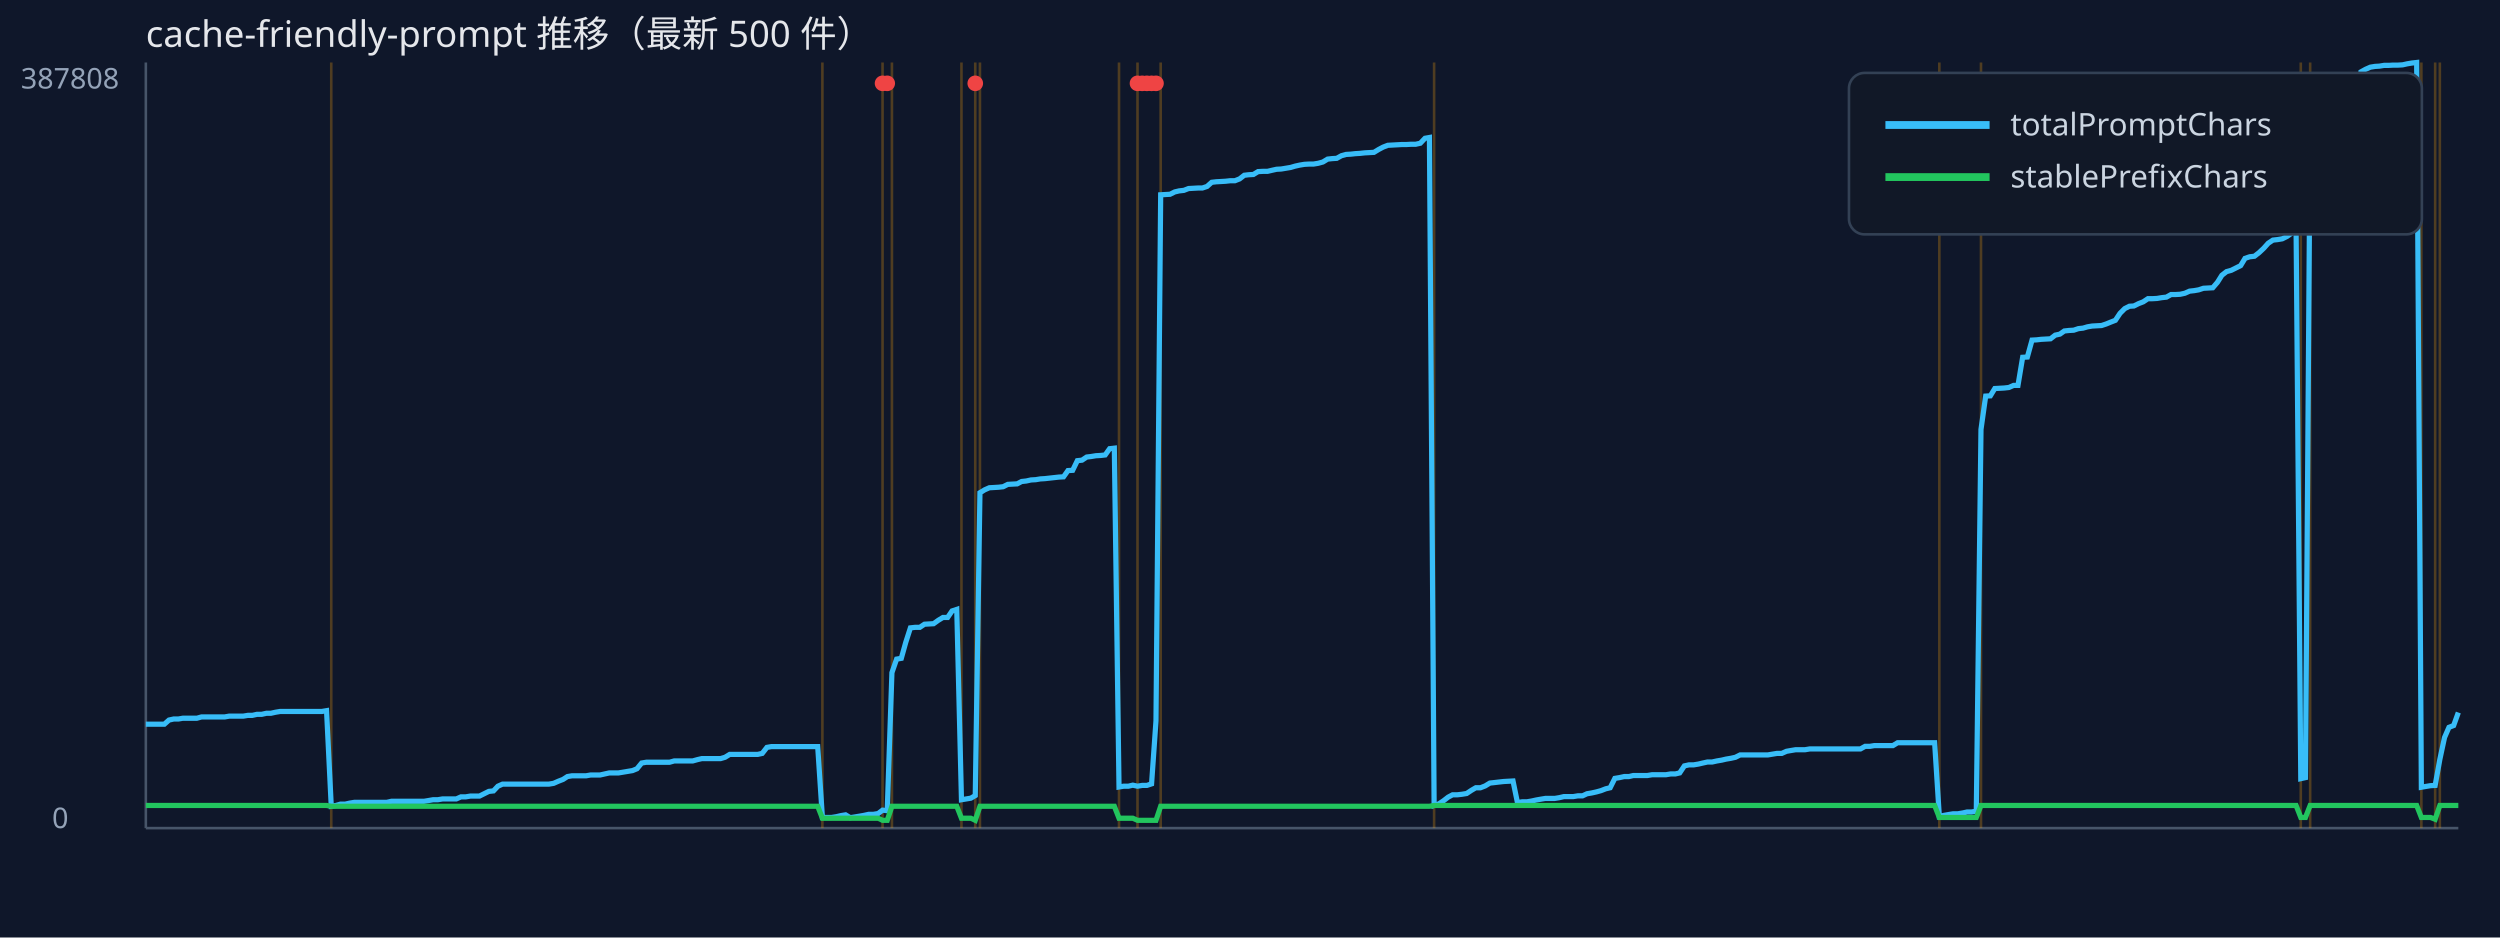
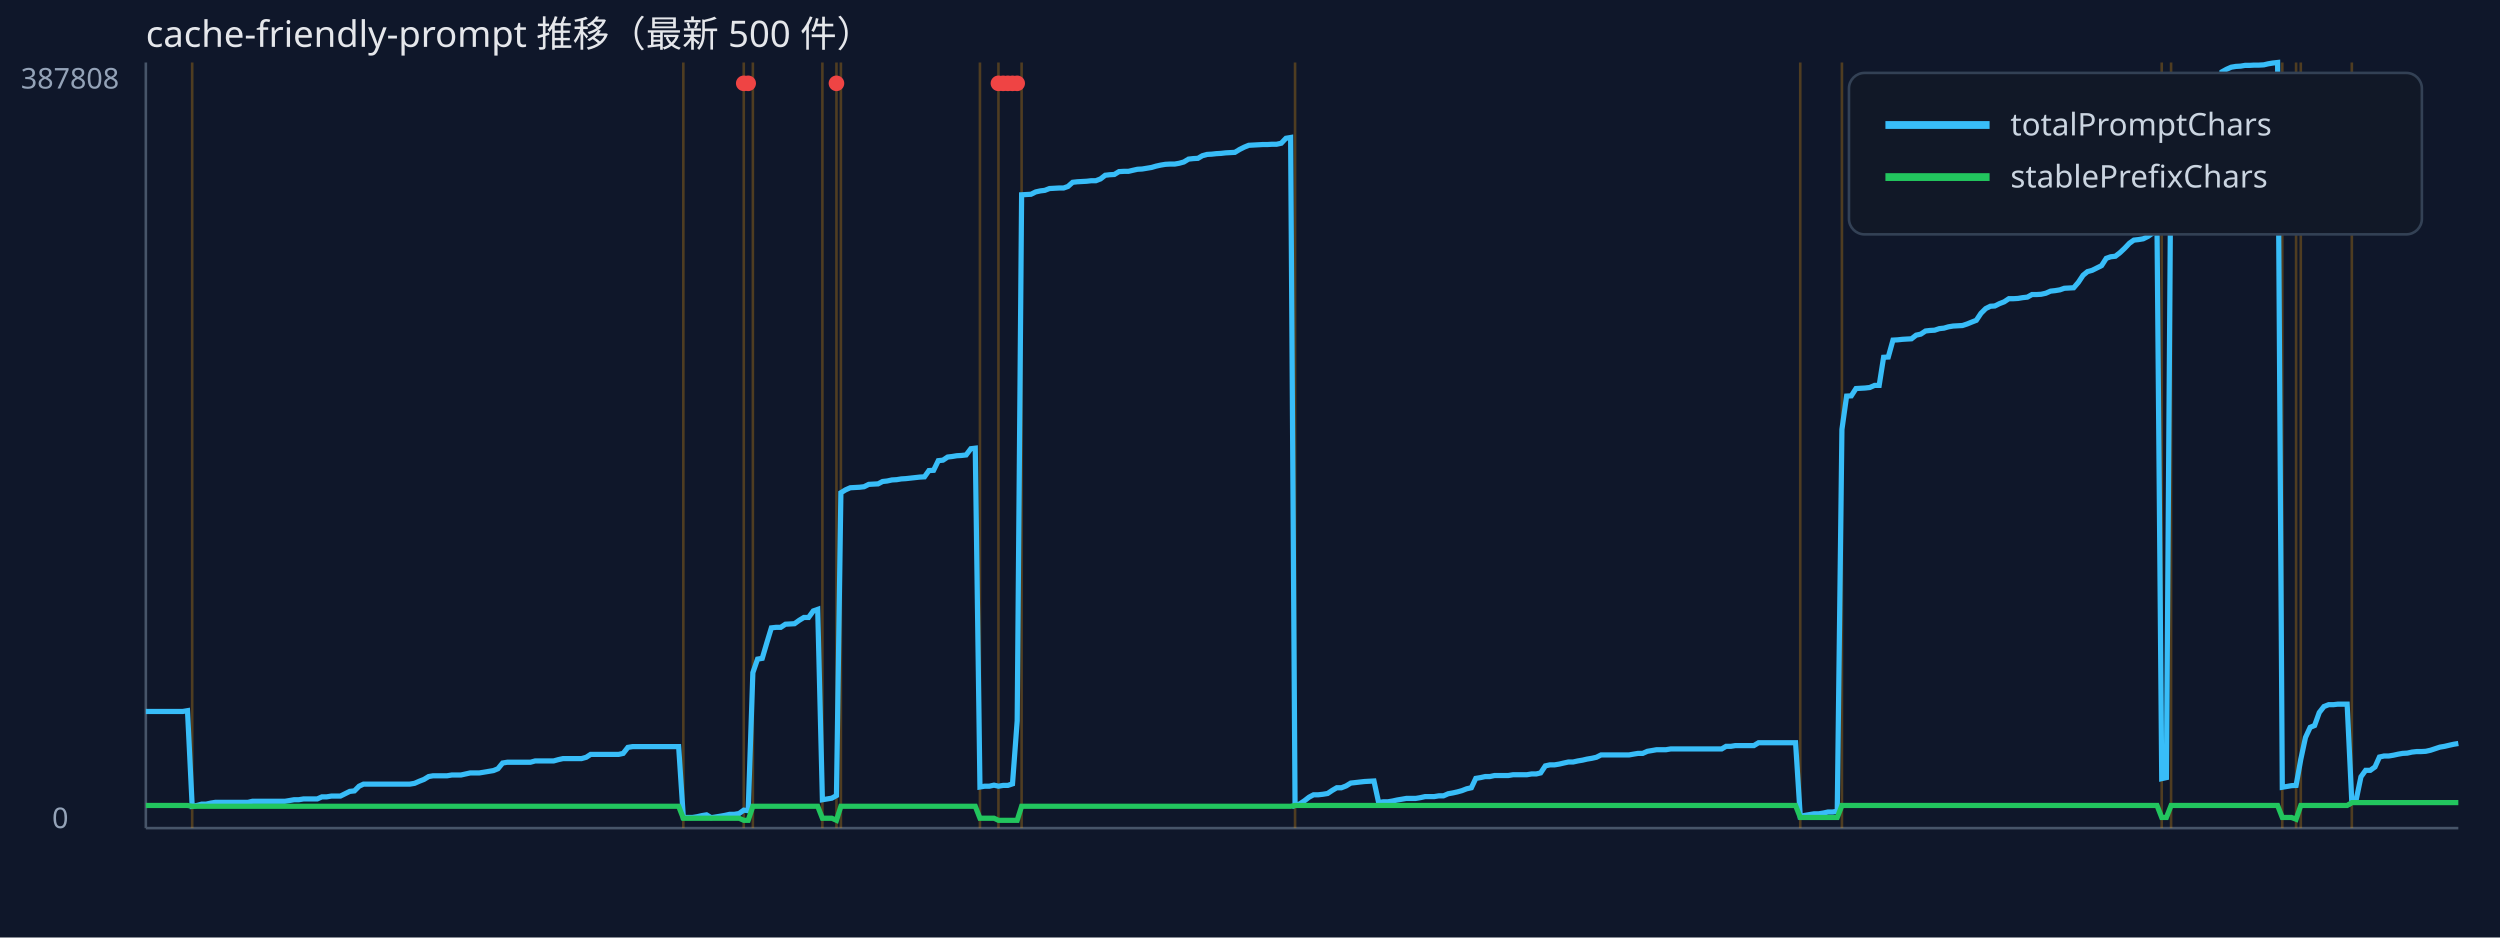
<svg xmlns="http://www.w3.org/2000/svg" width="960" height="360" viewBox="0 0 960 360">
  <rect width="100%" height="100%" fill="#0f172a" />
  <text x="56" y="18" fill="#e5e7eb" font-family="sans-serif" font-size="14">cache-friendly-prompt 推移（最新 500 件）</text>
  <line x1="56" y1="318" x2="944" y2="318" stroke="#475569" />
  <line x1="56" y1="24" x2="56" y2="318" stroke="#475569" />
  <text x="8" y="34" fill="#94a3b8" font-family="sans-serif" font-size="11">387808</text>
  <text x="20" y="318" fill="#94a3b8" font-family="sans-serif" font-size="11">0</text>
-   <line x1="127.2" y1="24" x2="127.2" y2="318" stroke="#f59e0b" stroke-opacity="0.28" />
+   <line x1="73.8" y1="24" x2="73.8" y2="318" stroke="#f59e0b" stroke-opacity="0.28" />
+   <line x1="262.4" y1="24" x2="262.4" y2="318" stroke="#f59e0b" stroke-opacity="0.28" />
+   <line x1="285.6" y1="24" x2="285.6" y2="318" stroke="#f59e0b" stroke-opacity="0.28" />
+   <line x1="289.1" y1="24" x2="289.1" y2="318" stroke="#f59e0b" stroke-opacity="0.28" />
  <line x1="315.8" y1="24" x2="315.8" y2="318" stroke="#f59e0b" stroke-opacity="0.28" />
-   <line x1="338.9" y1="24" x2="338.9" y2="318" stroke="#f59e0b" stroke-opacity="0.28" />
-   <line x1="342.5" y1="24" x2="342.5" y2="318" stroke="#f59e0b" stroke-opacity="0.28" />
-   <line x1="369.2" y1="24" x2="369.2" y2="318" stroke="#f59e0b" stroke-opacity="0.28" />
-   <line x1="374.5" y1="24" x2="374.5" y2="318" stroke="#f59e0b" stroke-opacity="0.28" />
+   <line x1="321.2" y1="24" x2="321.2" y2="318" stroke="#f59e0b" stroke-opacity="0.28" />
+   <line x1="322.9" y1="24" x2="322.9" y2="318" stroke="#f59e0b" stroke-opacity="0.28" />
  <line x1="376.3" y1="24" x2="376.3" y2="318" stroke="#f59e0b" stroke-opacity="0.28" />
-   <line x1="429.7" y1="24" x2="429.7" y2="318" stroke="#f59e0b" stroke-opacity="0.28" />
-   <line x1="436.8" y1="24" x2="436.8" y2="318" stroke="#f59e0b" stroke-opacity="0.28" />
-   <line x1="445.7" y1="24" x2="445.7" y2="318" stroke="#f59e0b" stroke-opacity="0.28" />
-   <line x1="550.7" y1="24" x2="550.7" y2="318" stroke="#f59e0b" stroke-opacity="0.28" />
-   <line x1="744.7" y1="24" x2="744.7" y2="318" stroke="#f59e0b" stroke-opacity="0.28" />
-   <line x1="760.7" y1="24" x2="760.7" y2="318" stroke="#f59e0b" stroke-opacity="0.28" />
+   <line x1="383.4" y1="24" x2="383.4" y2="318" stroke="#f59e0b" stroke-opacity="0.28" />
+   <line x1="392.3" y1="24" x2="392.3" y2="318" stroke="#f59e0b" stroke-opacity="0.28" />
+   <line x1="497.3" y1="24" x2="497.3" y2="318" stroke="#f59e0b" stroke-opacity="0.28" />
+   <line x1="691.3" y1="24" x2="691.3" y2="318" stroke="#f59e0b" stroke-opacity="0.28" />
+   <line x1="707.3" y1="24" x2="707.3" y2="318" stroke="#f59e0b" stroke-opacity="0.28" />
+   <line x1="830.1" y1="24" x2="830.1" y2="318" stroke="#f59e0b" stroke-opacity="0.28" />
+   <line x1="833.7" y1="24" x2="833.7" y2="318" stroke="#f59e0b" stroke-opacity="0.28" />
+   <line x1="876.4" y1="24" x2="876.4" y2="318" stroke="#f59e0b" stroke-opacity="0.28" />
+   <line x1="881.7" y1="24" x2="881.7" y2="318" stroke="#f59e0b" stroke-opacity="0.28" />
  <line x1="883.5" y1="24" x2="883.5" y2="318" stroke="#f59e0b" stroke-opacity="0.28" />
-   <line x1="887.1" y1="24" x2="887.1" y2="318" stroke="#f59e0b" stroke-opacity="0.28" />
-   <line x1="929.8" y1="24" x2="929.8" y2="318" stroke="#f59e0b" stroke-opacity="0.28" />
-   <line x1="935.1" y1="24" x2="935.1" y2="318" stroke="#f59e0b" stroke-opacity="0.28" />
-   <line x1="936.9" y1="24" x2="936.9" y2="318" stroke="#f59e0b" stroke-opacity="0.28" />
-   <polyline fill="none" stroke="#38bdf8" stroke-width="2" points="56.0,278.1 57.8,278.1 59.6,278.1 61.3,278.1 63.1,278.1 64.9,276.5 66.7,276.1 68.5,276.1 70.2,275.8 72.0,275.8 73.8,275.8 75.6,275.8 77.4,275.3 79.1,275.3 80.9,275.3 82.7,275.3 84.5,275.3 86.3,275.3 88.0,275.0 89.8,275.0 91.6,275.0 93.4,275.0 95.2,274.7 96.9,274.7 98.7,274.3 100.5,274.3 102.3,273.9 104.0,273.9 105.8,273.5 107.6,273.2 109.4,273.2 111.2,273.2 112.9,273.2 114.7,273.2 116.5,273.2 118.3,273.2 120.1,273.2 121.8,273.2 123.6,273.2 125.4,272.9 127.2,309.6 129.0,309.3 130.7,308.8 132.5,308.8 134.3,308.4 136.1,308.1 137.9,308.1 139.6,308.1 141.4,308.1 143.2,308.1 145.0,308.1 146.8,308.1 148.5,308.1 150.3,307.7 152.1,307.7 153.9,307.7 155.7,307.7 157.4,307.7 159.2,307.7 161.0,307.7 162.8,307.7 164.6,307.4 166.3,307.1 168.1,307.1 169.9,306.8 171.7,306.8 173.5,306.8 175.2,306.8 177.0,306.0 178.8,306.0 180.6,305.7 182.3,305.7 184.1,305.7 185.9,304.8 187.7,303.9 189.5,303.7 191.2,301.9 193.0,301.1 194.8,301.1 196.6,301.1 198.4,301.1 200.1,301.1 201.9,301.1 203.7,301.1 205.5,301.1 207.3,301.1 209.0,301.1 210.8,301.1 212.6,300.8 214.4,300.0 216.2,299.3 217.9,298.2 219.7,297.9 221.5,297.9 223.3,297.9 225.1,297.9 226.8,297.6 228.6,297.6 230.4,297.6 232.2,297.2 234.0,296.8 235.7,296.8 237.5,296.8 239.3,296.5 241.1,296.2 242.9,295.9 244.6,295.2 246.4,293.0 248.2,292.7 250.0,292.7 251.8,292.7 253.5,292.7 255.3,292.7 257.1,292.7 258.9,292.2 260.6,292.2 262.4,292.2 264.2,292.2 266.0,292.2 267.8,291.7 269.5,291.3 271.3,291.3 273.1,291.3 274.9,291.3 276.7,291.3 278.4,290.8 280.2,289.7 282.0,289.7 283.8,289.7 285.6,289.7 287.3,289.7 289.1,289.7 290.9,289.7 292.7,289.3 294.5,287.0 296.2,286.7 298.0,286.7 299.8,286.7 301.6,286.7 303.4,286.7 305.1,286.7 306.9,286.7 308.7,286.7 310.5,286.7 312.3,286.7 314.0,286.7 315.8,313.9 317.6,313.9 319.4,313.9 321.2,313.6 322.9,313.2 324.7,312.9 326.5,314.0 328.3,313.7 330.1,313.4 331.8,313.1 333.6,312.7 335.4,312.7 337.2,312.4 338.9,311.1 340.7,311.3 342.5,258.3 344.3,253.1 346.1,252.8 347.8,246.7 349.6,241.1 351.4,240.9 353.2,240.9 355.0,239.7 356.7,239.6 358.5,239.5 360.3,238.2 362.1,237.1 363.9,237.1 365.6,234.6 367.4,234.0 369.2,307.1 371.0,306.8 372.8,306.5 374.5,305.5 376.3,189.2 378.1,188.1 379.9,187.3 381.7,187.2 383.4,187.1 385.2,186.9 387.0,186.0 388.8,185.9 390.6,185.8 392.3,184.9 394.1,184.7 395.9,184.3 397.7,184.2 399.5,183.9 401.2,183.8 403.0,183.6 404.8,183.4 406.6,183.2 408.4,183.1 410.1,180.7 411.9,180.6 413.7,176.9 415.5,176.7 417.3,175.5 419.0,175.3 420.8,175.0 422.6,174.9 424.4,174.7 426.1,172.3 427.9,172.1 429.7,302.2 431.5,301.9 433.3,301.9 435.0,301.5 436.8,301.9 438.6,301.6 440.4,301.6 442.2,301.0 443.9,276.8 445.7,74.8 447.5,74.7 449.3,74.6 451.1,73.7 452.8,73.3 454.6,73.1 456.4,72.4 458.2,72.3 460.0,72.2 461.7,72.2 463.5,71.6 465.3,70.0 467.1,69.8 468.9,69.7 470.6,69.6 472.4,69.4 474.2,69.4 476.0,68.7 477.8,67.3 479.5,67.1 481.3,67.0 483.1,65.9 484.9,65.8 486.7,65.8 488.4,65.4 490.2,65.0 492.0,64.9 493.8,64.6 495.6,64.3 497.3,63.8 499.1,63.4 500.9,63.1 502.7,63.0 504.4,63.0 506.2,62.7 508.0,62.2 509.8,61.1 511.6,60.9 513.3,60.8 515.1,59.8 516.9,59.3 518.7,59.2 520.5,59.0 522.2,58.9 524.0,58.7 525.8,58.6 527.6,58.5 529.4,57.4 531.1,56.5 532.9,55.8 534.7,55.7 536.5,55.6 538.3,55.5 540.0,55.5 541.8,55.4 543.6,55.4 545.4,55.0 547.2,53.1 548.9,52.8 550.7,309.3 552.5,308.7 554.3,307.5 556.1,306.1 557.8,305.2 559.6,305.2 561.4,305.0 563.2,304.7 565.0,303.5 566.7,302.5 568.5,302.5 570.3,301.8 572.1,300.7 573.9,300.5 575.6,300.3 577.4,300.1 579.2,300.0 581.0,299.9 582.7,308.2 584.5,307.9 586.3,307.9 588.1,307.6 589.9,307.2 591.6,306.9 593.4,306.6 595.2,306.6 597.0,306.6 598.8,306.3 600.5,305.9 602.3,305.9 604.1,305.9 605.9,305.6 607.7,305.6 609.4,304.8 611.2,304.5 613.0,304.1 614.8,303.6 616.6,302.9 618.3,302.5 620.1,298.9 621.9,298.6 623.7,298.2 625.5,298.2 627.2,297.8 629.0,297.8 630.8,297.8 632.6,297.8 634.4,297.5 636.1,297.5 637.9,297.5 639.7,297.5 641.5,297.2 643.3,297.2 645.0,296.8 646.8,294.1 648.6,293.7 650.4,293.7 652.2,293.4 653.9,293.0 655.7,292.6 657.5,292.6 659.3,292.2 661.1,291.9 662.8,291.5 664.6,291.2 666.4,290.8 668.2,289.9 669.9,289.9 671.7,289.9 673.5,289.9 675.3,289.9 677.1,289.9 678.8,289.9 680.6,289.6 682.4,289.3 684.2,289.3 686.0,288.5 687.7,288.2 689.5,287.9 691.3,287.9 693.1,287.9 694.9,287.6 696.6,287.6 698.4,287.6 700.2,287.6 702.0,287.6 703.8,287.6 705.5,287.6 707.3,287.6 709.1,287.6 710.9,287.6 712.7,287.6 714.4,287.6 716.2,286.6 718.0,286.6 719.8,286.3 721.6,286.3 723.3,286.3 725.1,286.3 726.9,286.3 728.7,285.2 730.5,285.2 732.2,285.2 734.0,285.2 735.8,285.2 737.6,285.2 739.4,285.2 741.1,285.2 742.9,285.2 744.7,313.5 746.5,313.1 748.2,312.8 750.0,312.5 751.8,312.5 753.6,312.2 755.4,311.8 757.1,311.8 758.9,311.5 760.7,164.9 762.5,152.1 764.3,152.0 766.0,149.2 767.8,149.1 769.6,149.0 771.4,148.8 773.2,148.0 774.9,148.0 776.7,137.2 778.5,137.1 780.3,130.6 782.1,130.5 783.8,130.3 785.6,130.2 787.4,130.1 789.2,128.7 791.0,128.3 792.7,127.1 794.5,126.9 796.3,126.8 798.1,126.2 799.9,126.0 801.6,125.5 803.4,125.2 805.2,125.1 807.0,125.0 808.8,124.4 810.5,123.7 812.3,123.0 814.1,120.3 815.9,118.5 817.7,117.6 819.4,117.5 821.2,116.6 823.0,115.9 824.8,114.7 826.5,114.7 828.3,114.6 830.1,114.3 831.9,114.1 833.7,113.1 835.4,113.1 837.2,113.0 839.0,112.6 840.8,111.8 842.6,111.6 844.3,111.3 846.1,110.7 847.9,110.6 849.7,110.5 851.5,108.4 853.2,105.7 855.0,104.3 856.8,103.8 858.6,102.9 860.4,102.0 862.1,99.2 863.9,98.6 865.7,98.4 867.5,97.0 869.3,95.3 871.0,93.4 872.8,92.2 874.6,92.0 876.4,91.7 878.2,90.8 879.9,89.6 881.7,88.1 883.5,299.0 885.3,298.6 887.1,46.3 888.8,45.7 890.6,45.3 892.4,45.1 894.2,45.0 896.0,44.9 897.7,44.8 899.5,44.7 901.3,44.6 903.1,44.5 904.8,44.5 906.6,27.6 908.4,26.6 910.2,25.8 912.0,25.5 913.7,25.4 915.5,25.1 917.3,25.1 919.1,25.0 920.9,25.0 922.6,24.9 924.4,24.5 926.2,24.2 928.0,24.0 929.8,302.3 931.5,302.0 933.3,301.7 935.1,301.6 936.9,291.6 938.7,283.2 940.4,279.3 942.2,278.6 944.0,273.6" />
-   <polyline fill="none" stroke="#22c55e" stroke-width="2" points="56.0,309.3 57.8,309.3 59.6,309.3 61.3,309.3 63.1,309.3 64.9,309.3 66.7,309.3 68.5,309.3 70.2,309.3 72.0,309.3 73.8,309.3 75.6,309.3 77.4,309.3 79.1,309.3 80.9,309.3 82.7,309.3 84.5,309.3 86.3,309.3 88.0,309.3 89.8,309.3 91.6,309.3 93.4,309.3 95.2,309.3 96.9,309.3 98.7,309.3 100.5,309.3 102.3,309.3 104.0,309.3 105.8,309.3 107.6,309.3 109.4,309.3 111.2,309.3 112.9,309.3 114.7,309.3 116.5,309.3 118.3,309.3 120.1,309.3 121.8,309.3 123.6,309.3 125.4,309.3 127.2,309.6 129.0,309.6 130.7,309.6 132.5,309.6 134.3,309.6 136.1,309.6 137.9,309.6 139.6,309.6 141.4,309.6 143.2,309.6 145.0,309.6 146.8,309.6 148.5,309.6 150.3,309.6 152.1,309.6 153.9,309.6 155.7,309.6 157.4,309.6 159.2,309.6 161.0,309.6 162.8,309.6 164.6,309.6 166.3,309.6 168.1,309.6 169.9,309.6 171.7,309.6 173.5,309.6 175.2,309.6 177.0,309.6 178.8,309.6 180.6,309.6 182.3,309.6 184.1,309.6 185.9,309.6 187.7,309.6 189.5,309.6 191.2,309.6 193.0,309.6 194.8,309.6 196.6,309.6 198.4,309.6 200.1,309.6 201.9,309.6 203.7,309.6 205.5,309.6 207.3,309.6 209.0,309.6 210.8,309.6 212.6,309.6 214.4,309.6 216.2,309.6 217.9,309.6 219.7,309.6 221.5,309.6 223.3,309.6 225.1,309.6 226.8,309.6 228.6,309.6 230.4,309.6 232.2,309.6 234.0,309.6 235.7,309.6 237.5,309.6 239.3,309.6 241.1,309.6 242.9,309.6 244.6,309.6 246.4,309.6 248.2,309.6 250.0,309.6 251.8,309.6 253.5,309.6 255.3,309.6 257.1,309.6 258.9,309.6 260.6,309.6 262.4,309.6 264.2,309.6 266.0,309.6 267.8,309.6 269.5,309.6 271.3,309.6 273.1,309.6 274.9,309.6 276.7,309.6 278.4,309.6 280.2,309.6 282.0,309.6 283.8,309.6 285.6,309.6 287.3,309.6 289.1,309.6 290.9,309.6 292.7,309.6 294.5,309.6 296.2,309.6 298.0,309.6 299.8,309.6 301.6,309.6 303.4,309.6 305.1,309.6 306.9,309.6 308.7,309.6 310.5,309.6 312.3,309.6 314.0,309.6 315.8,314.2 317.6,314.2 319.4,314.2 321.2,314.2 322.9,314.2 324.7,314.2 326.5,314.2 328.3,314.2 330.1,314.2 331.8,314.2 333.6,314.2 335.4,314.2 337.2,314.2 338.9,315.0 340.7,315.0 342.5,309.6 344.3,309.6 346.1,309.6 347.8,309.6 349.6,309.6 351.4,309.6 353.2,309.6 355.0,309.6 356.7,309.6 358.5,309.6 360.3,309.6 362.1,309.6 363.9,309.6 365.6,309.6 367.4,309.6 369.2,314.2 371.0,314.2 372.8,314.2 374.5,315.0 376.3,309.6 378.1,309.6 379.9,309.6 381.7,309.6 383.4,309.6 385.2,309.6 387.0,309.6 388.8,309.6 390.6,309.6 392.3,309.6 394.1,309.6 395.9,309.6 397.7,309.6 399.5,309.6 401.2,309.6 403.0,309.6 404.8,309.6 406.6,309.6 408.4,309.6 410.1,309.6 411.9,309.6 413.7,309.6 415.5,309.6 417.3,309.6 419.0,309.6 420.8,309.6 422.6,309.6 424.4,309.6 426.1,309.6 427.9,309.6 429.7,314.2 431.5,314.2 433.3,314.2 435.0,314.2 436.8,315.0 438.6,315.0 440.4,315.0 442.2,315.0 443.9,315.0 445.7,309.6 447.5,309.6 449.3,309.6 451.1,309.6 452.8,309.6 454.6,309.6 456.4,309.6 458.2,309.6 460.0,309.6 461.7,309.6 463.5,309.6 465.3,309.6 467.1,309.6 468.9,309.6 470.6,309.6 472.4,309.6 474.2,309.6 476.0,309.6 477.8,309.6 479.5,309.6 481.3,309.6 483.1,309.6 484.9,309.6 486.7,309.6 488.4,309.6 490.2,309.6 492.0,309.6 493.8,309.6 495.6,309.6 497.3,309.6 499.1,309.6 500.9,309.6 502.7,309.6 504.4,309.6 506.2,309.6 508.0,309.6 509.8,309.6 511.6,309.6 513.3,309.6 515.1,309.6 516.9,309.6 518.7,309.6 520.5,309.6 522.2,309.6 524.0,309.6 525.8,309.6 527.6,309.6 529.4,309.6 531.1,309.6 532.9,309.6 534.7,309.6 536.5,309.6 538.3,309.6 540.0,309.6 541.8,309.6 543.6,309.6 545.4,309.6 547.2,309.6 548.9,309.6 550.7,309.3 552.5,309.3 554.3,309.3 556.1,309.3 557.8,309.3 559.6,309.3 561.4,309.3 563.2,309.3 565.0,309.3 566.7,309.3 568.5,309.3 570.3,309.3 572.1,309.3 573.9,309.3 575.6,309.3 577.4,309.3 579.2,309.3 581.0,309.3 582.7,309.3 584.5,309.3 586.3,309.3 588.1,309.3 589.9,309.3 591.6,309.3 593.4,309.3 595.2,309.3 597.0,309.3 598.8,309.3 600.5,309.3 602.3,309.3 604.1,309.3 605.9,309.3 607.7,309.3 609.4,309.3 611.2,309.3 613.0,309.3 614.8,309.3 616.6,309.3 618.3,309.3 620.1,309.3 621.9,309.3 623.7,309.3 625.5,309.3 627.2,309.3 629.0,309.3 630.8,309.3 632.6,309.3 634.4,309.3 636.1,309.3 637.9,309.3 639.7,309.3 641.5,309.3 643.3,309.3 645.0,309.3 646.8,309.3 648.6,309.3 650.4,309.3 652.2,309.3 653.9,309.3 655.7,309.3 657.5,309.3 659.3,309.3 661.1,309.3 662.8,309.3 664.6,309.3 666.4,309.3 668.2,309.3 669.9,309.3 671.7,309.3 673.5,309.3 675.3,309.3 677.1,309.3 678.8,309.3 680.6,309.3 682.4,309.3 684.2,309.3 686.0,309.3 687.7,309.3 689.5,309.3 691.3,309.3 693.1,309.3 694.9,309.3 696.6,309.3 698.4,309.3 700.2,309.3 702.0,309.3 703.8,309.3 705.5,309.3 707.3,309.3 709.1,309.3 710.9,309.3 712.7,309.3 714.4,309.3 716.2,309.3 718.0,309.3 719.8,309.3 721.6,309.3 723.3,309.3 725.1,309.3 726.9,309.3 728.7,309.3 730.5,309.3 732.2,309.3 734.0,309.3 735.8,309.3 737.6,309.3 739.4,309.3 741.1,309.3 742.9,309.3 744.7,313.9 746.5,313.9 748.2,313.9 750.0,313.9 751.8,313.9 753.6,313.9 755.4,313.9 757.1,313.9 758.9,313.9 760.7,309.3 762.5,309.3 764.3,309.3 766.0,309.3 767.8,309.3 769.6,309.3 771.4,309.3 773.2,309.3 774.9,309.3 776.7,309.3 778.5,309.3 780.3,309.3 782.1,309.3 783.8,309.3 785.6,309.3 787.4,309.3 789.2,309.3 791.0,309.3 792.7,309.3 794.5,309.3 796.3,309.3 798.1,309.3 799.9,309.3 801.6,309.3 803.4,309.3 805.2,309.3 807.0,309.3 808.8,309.3 810.5,309.3 812.3,309.3 814.1,309.3 815.9,309.3 817.7,309.3 819.4,309.3 821.2,309.3 823.0,309.3 824.8,309.3 826.5,309.3 828.3,309.3 830.1,309.3 831.9,309.3 833.7,309.3 835.4,309.3 837.2,309.3 839.0,309.3 840.8,309.3 842.6,309.3 844.3,309.3 846.1,309.3 847.9,309.3 849.7,309.3 851.5,309.3 853.2,309.3 855.0,309.3 856.8,309.3 858.6,309.3 860.4,309.3 862.1,309.3 863.9,309.3 865.7,309.3 867.5,309.3 869.3,309.3 871.0,309.3 872.8,309.3 874.6,309.3 876.4,309.3 878.2,309.3 879.9,309.3 881.7,309.3 883.5,313.9 885.3,313.9 887.1,309.3 888.8,309.3 890.6,309.3 892.4,309.3 894.2,309.3 896.0,309.3 897.7,309.3 899.5,309.3 901.3,309.3 903.1,309.3 904.8,309.3 906.6,309.3 908.4,309.3 910.2,309.3 912.0,309.3 913.7,309.3 915.5,309.3 917.3,309.3 919.1,309.3 920.9,309.3 922.6,309.3 924.4,309.3 926.2,309.3 928.0,309.3 929.8,313.9 931.5,313.9 933.3,313.9 935.1,314.6 936.9,309.3 938.7,309.3 940.4,309.3 942.2,309.3 944.0,309.3" />
-   <circle cx="338.9" cy="32" r="3" fill="#ef4444" />
-   <circle cx="340.7" cy="32" r="3" fill="#ef4444" />
-   <circle cx="374.5" cy="32" r="3" fill="#ef4444" />
-   <circle cx="436.8" cy="32" r="3" fill="#ef4444" />
-   <circle cx="438.6" cy="32" r="3" fill="#ef4444" />
-   <circle cx="440.4" cy="32" r="3" fill="#ef4444" />
-   <circle cx="442.2" cy="32" r="3" fill="#ef4444" />
-   <circle cx="443.9" cy="32" r="3" fill="#ef4444" />
+   <line x1="903.1" y1="24" x2="903.1" y2="318" stroke="#f59e0b" stroke-opacity="0.28" />
+   <polyline fill="none" stroke="#38bdf8" stroke-width="2" points="56.0,273.2 57.8,273.2 59.6,273.2 61.3,273.2 63.1,273.2 64.9,273.2 66.7,273.2 68.5,273.2 70.2,273.2 72.0,272.9 73.8,309.6 75.6,309.3 77.4,308.8 79.1,308.8 80.9,308.4 82.7,308.1 84.5,308.1 86.3,308.1 88.0,308.1 89.8,308.1 91.6,308.1 93.4,308.1 95.2,308.1 96.9,307.7 98.7,307.7 100.5,307.7 102.3,307.7 104.0,307.7 105.8,307.7 107.6,307.7 109.4,307.7 111.2,307.4 112.9,307.1 114.7,307.1 116.5,306.8 118.3,306.8 120.1,306.8 121.8,306.8 123.6,306.0 125.4,306.0 127.2,305.7 129.0,305.7 130.7,305.7 132.5,304.8 134.3,303.9 136.1,303.7 137.9,301.9 139.6,301.1 141.4,301.1 143.2,301.1 145.0,301.1 146.8,301.1 148.5,301.1 150.3,301.1 152.1,301.1 153.9,301.1 155.7,301.1 157.4,301.1 159.2,300.8 161.0,300.0 162.8,299.3 164.6,298.2 166.3,297.9 168.1,297.9 169.9,297.9 171.7,297.9 173.5,297.6 175.2,297.6 177.0,297.6 178.8,297.2 180.6,296.8 182.3,296.8 184.1,296.8 185.9,296.5 187.7,296.2 189.5,295.9 191.2,295.2 193.0,293.0 194.8,292.7 196.6,292.7 198.4,292.7 200.1,292.7 201.9,292.7 203.7,292.7 205.5,292.2 207.3,292.2 209.0,292.2 210.8,292.2 212.6,292.2 214.4,291.7 216.2,291.3 217.9,291.3 219.7,291.3 221.5,291.3 223.3,291.3 225.1,290.8 226.8,289.7 228.6,289.7 230.4,289.7 232.2,289.7 234.0,289.7 235.7,289.7 237.5,289.7 239.3,289.3 241.1,287.0 242.9,286.7 244.6,286.7 246.4,286.7 248.2,286.7 250.0,286.7 251.8,286.7 253.5,286.7 255.3,286.7 257.1,286.7 258.9,286.7 260.6,286.7 262.4,313.9 264.2,313.9 266.0,313.9 267.8,313.6 269.5,313.2 271.3,312.9 273.1,314.0 274.9,313.7 276.7,313.4 278.4,313.1 280.2,312.7 282.0,312.7 283.8,312.4 285.6,311.1 287.3,311.3 289.1,258.3 290.9,253.1 292.7,252.8 294.5,246.7 296.2,241.1 298.0,240.9 299.8,240.9 301.6,239.7 303.4,239.6 305.1,239.5 306.9,238.2 308.7,237.1 310.5,237.1 312.3,234.6 314.0,234.0 315.8,307.1 317.6,306.8 319.4,306.5 321.2,305.5 322.9,189.2 324.7,188.1 326.5,187.3 328.3,187.2 330.1,187.1 331.8,186.9 333.6,186.0 335.4,185.9 337.2,185.8 338.9,184.9 340.7,184.7 342.5,184.3 344.3,184.2 346.1,183.9 347.8,183.8 349.6,183.6 351.4,183.4 353.2,183.2 355.0,183.1 356.7,180.7 358.5,180.6 360.3,176.9 362.1,176.7 363.9,175.5 365.6,175.3 367.4,175.0 369.2,174.9 371.0,174.7 372.8,172.3 374.5,172.1 376.3,302.2 378.1,301.9 379.9,301.9 381.7,301.5 383.4,301.9 385.2,301.6 387.0,301.6 388.8,301.0 390.6,276.8 392.3,74.8 394.1,74.7 395.9,74.6 397.7,73.7 399.5,73.3 401.2,73.1 403.0,72.4 404.8,72.3 406.6,72.2 408.4,72.2 410.1,71.6 411.9,70.0 413.7,69.8 415.5,69.7 417.3,69.6 419.0,69.4 420.8,69.4 422.6,68.7 424.4,67.3 426.1,67.1 427.9,67.0 429.7,65.9 431.5,65.8 433.3,65.8 435.0,65.4 436.8,65.0 438.6,64.9 440.4,64.6 442.2,64.3 443.9,63.8 445.7,63.4 447.5,63.1 449.3,63.0 451.1,63.0 452.8,62.7 454.6,62.2 456.4,61.1 458.2,60.9 460.0,60.8 461.7,59.8 463.5,59.3 465.3,59.2 467.1,59.0 468.9,58.9 470.6,58.7 472.4,58.6 474.2,58.5 476.0,57.4 477.8,56.5 479.5,55.8 481.3,55.7 483.1,55.6 484.9,55.5 486.7,55.5 488.4,55.4 490.2,55.4 492.0,55.0 493.8,53.1 495.6,52.8 497.3,309.3 499.1,308.7 500.9,307.5 502.7,306.1 504.4,305.2 506.2,305.2 508.0,305.0 509.8,304.7 511.6,303.5 513.3,302.5 515.1,302.5 516.9,301.8 518.7,300.7 520.5,300.5 522.2,300.3 524.0,300.1 525.8,300.0 527.6,299.9 529.4,308.2 531.1,307.9 532.9,307.9 534.7,307.6 536.5,307.2 538.3,306.9 540.0,306.6 541.8,306.6 543.6,306.6 545.4,306.3 547.2,305.9 548.9,305.9 550.7,305.9 552.5,305.6 554.3,305.6 556.1,304.8 557.8,304.5 559.6,304.1 561.4,303.6 563.2,302.9 565.0,302.5 566.7,298.9 568.5,298.6 570.3,298.2 572.1,298.2 573.9,297.8 575.6,297.8 577.4,297.8 579.2,297.8 581.0,297.5 582.7,297.5 584.5,297.5 586.3,297.5 588.1,297.2 589.9,297.2 591.6,296.8 593.4,294.1 595.2,293.7 597.0,293.7 598.8,293.4 600.5,293.0 602.3,292.6 604.1,292.6 605.9,292.2 607.7,291.9 609.4,291.5 611.2,291.2 613.0,290.8 614.8,289.9 616.6,289.9 618.3,289.9 620.1,289.9 621.9,289.9 623.7,289.9 625.5,289.9 627.2,289.6 629.0,289.3 630.8,289.3 632.6,288.5 634.4,288.2 636.1,287.9 637.9,287.9 639.7,287.9 641.5,287.6 643.3,287.6 645.0,287.6 646.8,287.6 648.6,287.6 650.4,287.6 652.2,287.6 653.9,287.6 655.7,287.6 657.5,287.6 659.3,287.6 661.1,287.6 662.8,286.6 664.6,286.6 666.4,286.3 668.2,286.3 669.9,286.3 671.7,286.3 673.5,286.3 675.3,285.2 677.1,285.2 678.8,285.2 680.6,285.2 682.4,285.2 684.2,285.2 686.0,285.2 687.7,285.2 689.5,285.2 691.3,313.5 693.1,313.1 694.9,312.8 696.6,312.5 698.4,312.5 700.2,312.2 702.0,311.8 703.8,311.8 705.5,311.5 707.3,164.9 709.1,152.1 710.9,152.0 712.7,149.2 714.4,149.1 716.2,149.0 718.0,148.8 719.8,148.0 721.6,148.0 723.3,137.2 725.1,137.1 726.9,130.6 728.7,130.5 730.5,130.3 732.2,130.2 734.0,130.1 735.8,128.7 737.6,128.3 739.4,127.1 741.1,126.9 742.9,126.8 744.7,126.2 746.5,126.0 748.2,125.5 750.0,125.2 751.8,125.1 753.6,125.0 755.4,124.4 757.1,123.7 758.9,123.0 760.7,120.3 762.5,118.5 764.3,117.6 766.0,117.5 767.8,116.6 769.6,115.9 771.4,114.7 773.2,114.7 774.9,114.6 776.7,114.3 778.5,114.1 780.3,113.1 782.1,113.1 783.8,113.0 785.6,112.6 787.4,111.8 789.2,111.6 791.0,111.3 792.7,110.7 794.5,110.6 796.3,110.5 798.1,108.4 799.9,105.7 801.6,104.3 803.4,103.8 805.2,102.9 807.0,102.0 808.8,99.2 810.5,98.6 812.3,98.4 814.1,97.0 815.9,95.3 817.7,93.4 819.4,92.2 821.2,92.0 823.0,91.7 824.8,90.8 826.5,89.6 828.3,88.1 830.1,299.0 831.9,298.6 833.7,46.3 835.4,45.7 837.2,45.3 839.0,45.1 840.8,45.0 842.6,44.9 844.3,44.8 846.1,44.7 847.9,44.6 849.7,44.5 851.5,44.5 853.2,27.6 855.0,26.6 856.8,25.8 858.6,25.5 860.4,25.4 862.1,25.1 863.9,25.1 865.7,25.0 867.5,25.0 869.3,24.9 871.0,24.5 872.8,24.2 874.6,24.0 876.4,302.3 878.2,302.0 879.9,301.7 881.7,301.6 883.5,291.6 885.3,283.2 887.1,279.3 888.8,278.6 890.6,273.6 892.4,271.3 894.2,270.6 896.0,270.6 897.7,270.4 899.5,270.4 901.3,270.4 903.1,308.1 904.8,307.0 906.6,298.3 908.4,295.8 910.2,295.8 912.0,294.5 913.7,290.7 915.5,290.3 917.3,290.3 919.1,290.0 920.9,289.6 922.6,289.3 924.4,289.2 926.2,288.8 928.0,288.6 929.8,288.6 931.5,288.5 933.3,288.1 935.1,287.5 936.9,286.9 938.7,286.6 940.4,286.2 942.2,285.8 944.0,285.5" />
+   <polyline fill="none" stroke="#22c55e" stroke-width="2" points="56.0,309.3 57.8,309.3 59.6,309.3 61.3,309.3 63.1,309.3 64.9,309.3 66.7,309.3 68.5,309.3 70.2,309.3 72.0,309.3 73.8,309.6 75.6,309.6 77.4,309.6 79.1,309.6 80.9,309.6 82.7,309.6 84.5,309.6 86.3,309.6 88.0,309.6 89.8,309.6 91.6,309.6 93.4,309.6 95.2,309.6 96.9,309.6 98.7,309.6 100.5,309.6 102.3,309.6 104.0,309.6 105.8,309.6 107.6,309.6 109.4,309.6 111.2,309.6 112.9,309.6 114.7,309.6 116.5,309.6 118.3,309.6 120.1,309.6 121.8,309.6 123.6,309.6 125.4,309.6 127.2,309.6 129.0,309.6 130.7,309.6 132.5,309.6 134.3,309.6 136.1,309.6 137.9,309.6 139.6,309.6 141.4,309.6 143.2,309.6 145.0,309.6 146.8,309.6 148.5,309.6 150.3,309.6 152.1,309.6 153.9,309.6 155.7,309.6 157.4,309.6 159.2,309.6 161.0,309.6 162.8,309.6 164.6,309.6 166.3,309.6 168.1,309.6 169.9,309.6 171.7,309.6 173.5,309.6 175.2,309.6 177.0,309.6 178.8,309.6 180.6,309.6 182.3,309.6 184.1,309.6 185.9,309.6 187.7,309.6 189.5,309.6 191.2,309.6 193.0,309.6 194.8,309.6 196.6,309.6 198.4,309.6 200.1,309.6 201.9,309.6 203.7,309.6 205.5,309.6 207.3,309.6 209.0,309.6 210.8,309.6 212.6,309.6 214.4,309.6 216.2,309.6 217.9,309.6 219.7,309.6 221.5,309.6 223.3,309.6 225.1,309.6 226.8,309.6 228.6,309.6 230.4,309.6 232.2,309.6 234.0,309.6 235.7,309.6 237.5,309.6 239.3,309.6 241.1,309.6 242.9,309.6 244.6,309.6 246.4,309.6 248.2,309.6 250.0,309.6 251.8,309.6 253.5,309.6 255.3,309.6 257.1,309.6 258.9,309.6 260.6,309.6 262.4,314.2 264.2,314.2 266.0,314.2 267.8,314.2 269.5,314.2 271.3,314.2 273.1,314.2 274.9,314.2 276.7,314.2 278.4,314.2 280.2,314.2 282.0,314.2 283.8,314.2 285.6,315.0 287.3,315.0 289.1,309.6 290.9,309.6 292.7,309.6 294.5,309.6 296.2,309.6 298.0,309.6 299.8,309.6 301.6,309.6 303.4,309.6 305.1,309.6 306.9,309.6 308.7,309.6 310.5,309.6 312.3,309.6 314.0,309.6 315.8,314.2 317.6,314.2 319.4,314.2 321.2,315.0 322.9,309.6 324.7,309.6 326.5,309.6 328.3,309.6 330.1,309.6 331.8,309.6 333.6,309.6 335.4,309.6 337.2,309.6 338.9,309.6 340.7,309.6 342.5,309.6 344.3,309.6 346.1,309.6 347.8,309.6 349.6,309.6 351.4,309.6 353.2,309.6 355.0,309.6 356.7,309.6 358.5,309.6 360.3,309.6 362.1,309.6 363.9,309.6 365.6,309.6 367.4,309.6 369.2,309.6 371.0,309.6 372.8,309.6 374.5,309.6 376.3,314.2 378.1,314.2 379.9,314.2 381.7,314.2 383.4,315.0 385.2,315.0 387.0,315.0 388.8,315.0 390.6,315.0 392.3,309.6 394.1,309.6 395.9,309.6 397.7,309.6 399.5,309.6 401.2,309.6 403.0,309.6 404.8,309.6 406.6,309.6 408.4,309.6 410.1,309.6 411.9,309.6 413.7,309.6 415.5,309.6 417.3,309.6 419.0,309.6 420.8,309.6 422.6,309.6 424.4,309.6 426.1,309.6 427.9,309.6 429.7,309.6 431.5,309.6 433.3,309.6 435.0,309.6 436.8,309.6 438.6,309.6 440.4,309.6 442.2,309.6 443.9,309.6 445.7,309.6 447.5,309.6 449.3,309.6 451.1,309.6 452.8,309.6 454.6,309.6 456.4,309.6 458.2,309.6 460.0,309.6 461.7,309.6 463.5,309.6 465.3,309.6 467.1,309.6 468.9,309.6 470.6,309.6 472.4,309.6 474.2,309.6 476.0,309.6 477.8,309.6 479.5,309.6 481.3,309.6 483.1,309.6 484.9,309.6 486.7,309.6 488.4,309.6 490.2,309.6 492.0,309.6 493.8,309.6 495.6,309.6 497.3,309.3 499.1,309.3 500.9,309.3 502.7,309.3 504.4,309.3 506.2,309.3 508.0,309.3 509.8,309.3 511.6,309.3 513.3,309.3 515.1,309.3 516.9,309.3 518.7,309.3 520.5,309.3 522.2,309.3 524.0,309.3 525.8,309.3 527.6,309.3 529.4,309.3 531.1,309.3 532.9,309.3 534.7,309.3 536.5,309.3 538.3,309.3 540.0,309.3 541.8,309.3 543.6,309.3 545.4,309.3 547.2,309.3 548.9,309.3 550.7,309.3 552.5,309.3 554.3,309.3 556.1,309.3 557.8,309.3 559.6,309.3 561.4,309.3 563.2,309.3 565.0,309.3 566.7,309.3 568.5,309.3 570.3,309.3 572.1,309.3 573.9,309.3 575.6,309.3 577.4,309.3 579.2,309.3 581.0,309.3 582.7,309.3 584.5,309.3 586.3,309.3 588.1,309.3 589.9,309.3 591.6,309.3 593.4,309.3 595.2,309.3 597.0,309.3 598.8,309.3 600.5,309.3 602.3,309.3 604.1,309.3 605.9,309.3 607.7,309.3 609.4,309.3 611.2,309.3 613.0,309.3 614.8,309.3 616.6,309.3 618.3,309.3 620.1,309.3 621.9,309.3 623.7,309.3 625.5,309.3 627.2,309.3 629.0,309.3 630.8,309.3 632.6,309.3 634.4,309.3 636.1,309.3 637.9,309.3 639.7,309.3 641.5,309.3 643.3,309.3 645.0,309.3 646.8,309.3 648.6,309.3 650.4,309.3 652.2,309.3 653.9,309.3 655.7,309.3 657.5,309.3 659.3,309.3 661.1,309.3 662.8,309.3 664.6,309.3 666.4,309.3 668.2,309.3 669.9,309.3 671.7,309.3 673.5,309.3 675.3,309.3 677.1,309.3 678.8,309.3 680.6,309.3 682.4,309.3 684.2,309.3 686.0,309.3 687.7,309.3 689.5,309.3 691.3,313.9 693.1,313.9 694.9,313.9 696.6,313.9 698.4,313.9 700.2,313.9 702.0,313.9 703.8,313.9 705.5,313.9 707.3,309.3 709.1,309.3 710.9,309.3 712.7,309.3 714.4,309.3 716.2,309.3 718.0,309.3 719.8,309.3 721.6,309.3 723.3,309.3 725.1,309.3 726.9,309.3 728.7,309.3 730.5,309.3 732.2,309.3 734.0,309.3 735.8,309.3 737.6,309.3 739.4,309.3 741.1,309.3 742.9,309.3 744.7,309.3 746.5,309.3 748.2,309.3 750.0,309.3 751.8,309.3 753.6,309.3 755.4,309.3 757.1,309.3 758.9,309.3 760.7,309.3 762.5,309.3 764.3,309.3 766.0,309.3 767.8,309.3 769.6,309.3 771.4,309.3 773.2,309.3 774.9,309.3 776.7,309.3 778.5,309.3 780.3,309.3 782.1,309.3 783.8,309.3 785.6,309.3 787.4,309.3 789.2,309.3 791.0,309.3 792.7,309.3 794.5,309.3 796.3,309.3 798.1,309.3 799.9,309.3 801.6,309.3 803.4,309.3 805.2,309.3 807.0,309.3 808.8,309.3 810.5,309.3 812.3,309.3 814.1,309.3 815.9,309.3 817.7,309.3 819.4,309.3 821.2,309.3 823.0,309.3 824.8,309.3 826.5,309.3 828.3,309.3 830.1,313.9 831.9,313.9 833.7,309.3 835.4,309.3 837.2,309.3 839.0,309.3 840.8,309.3 842.6,309.3 844.3,309.3 846.1,309.3 847.9,309.3 849.7,309.3 851.5,309.3 853.2,309.3 855.0,309.3 856.8,309.3 858.6,309.3 860.4,309.3 862.1,309.3 863.9,309.3 865.7,309.3 867.5,309.3 869.3,309.3 871.0,309.3 872.8,309.3 874.6,309.3 876.4,313.9 878.2,313.9 879.9,313.9 881.7,314.6 883.5,309.3 885.3,309.3 887.1,309.3 888.8,309.3 890.6,309.3 892.4,309.3 894.2,309.3 896.0,309.3 897.7,309.3 899.5,309.3 901.3,309.3 903.1,308.2 904.8,308.2 906.6,308.2 908.4,308.2 910.2,308.2 912.0,308.2 913.7,308.2 915.5,308.2 917.3,308.2 919.1,308.2 920.9,308.2 922.6,308.2 924.4,308.2 926.2,308.2 928.0,308.2 929.8,308.2 931.5,308.2 933.3,308.2 935.1,308.2 936.9,308.2 938.7,308.2 940.4,308.2 942.2,308.2 944.0,308.2" />
+   <circle cx="285.6" cy="32" r="3" fill="#ef4444" />
+   <circle cx="287.3" cy="32" r="3" fill="#ef4444" />
+   <circle cx="321.2" cy="32" r="3" fill="#ef4444" />
+   <circle cx="383.4" cy="32" r="3" fill="#ef4444" />
+   <circle cx="385.2" cy="32" r="3" fill="#ef4444" />
+   <circle cx="387.0" cy="32" r="3" fill="#ef4444" />
+   <circle cx="388.8" cy="32" r="3" fill="#ef4444" />
+   <circle cx="390.6" cy="32" r="3" fill="#ef4444" />
  <rect x="710" y="28" width="220" height="62" rx="6" fill="#111827" stroke="#334155" />
  <line x1="724" y1="48" x2="764" y2="48" stroke="#38bdf8" stroke-width="3" />
  <text x="772" y="52" fill="#cbd5e1" font-family="sans-serif" font-size="12">totalPromptChars</text>
  <line x1="724" y1="68" x2="764" y2="68" stroke="#22c55e" stroke-width="3" />
  <text x="772" y="72" fill="#cbd5e1" font-family="sans-serif" font-size="12">stablePrefixChars</text>
</svg>
